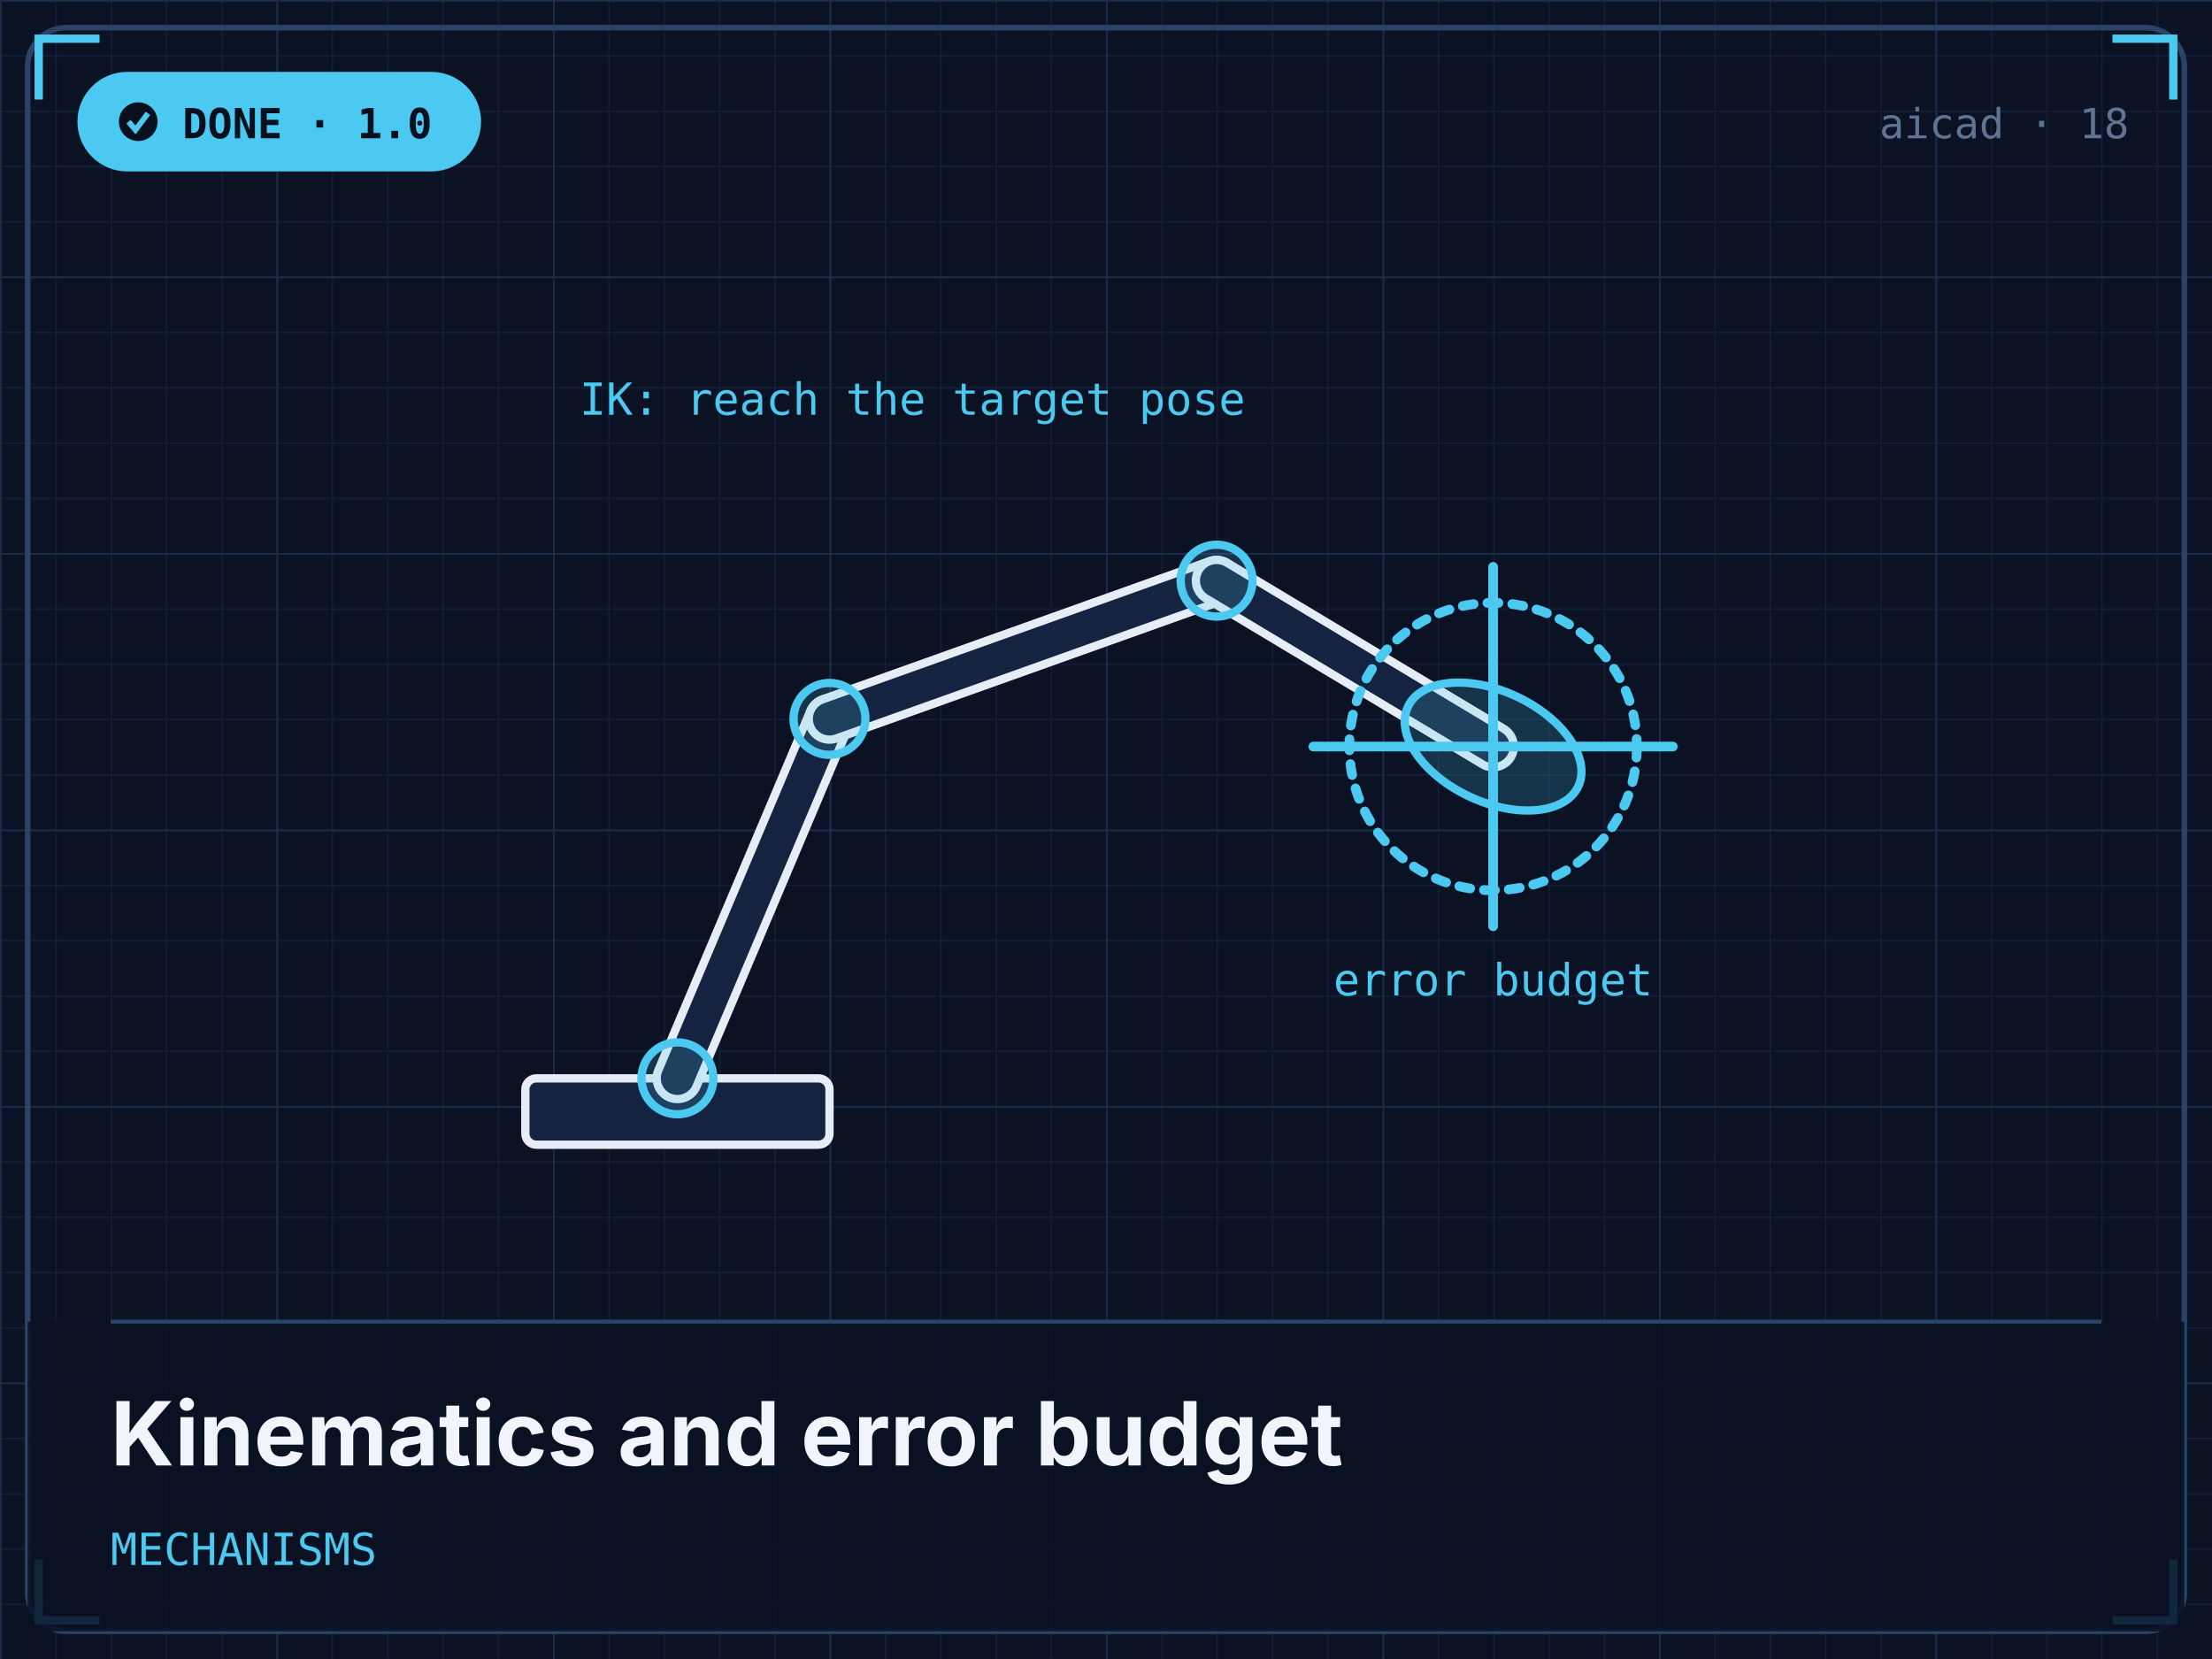
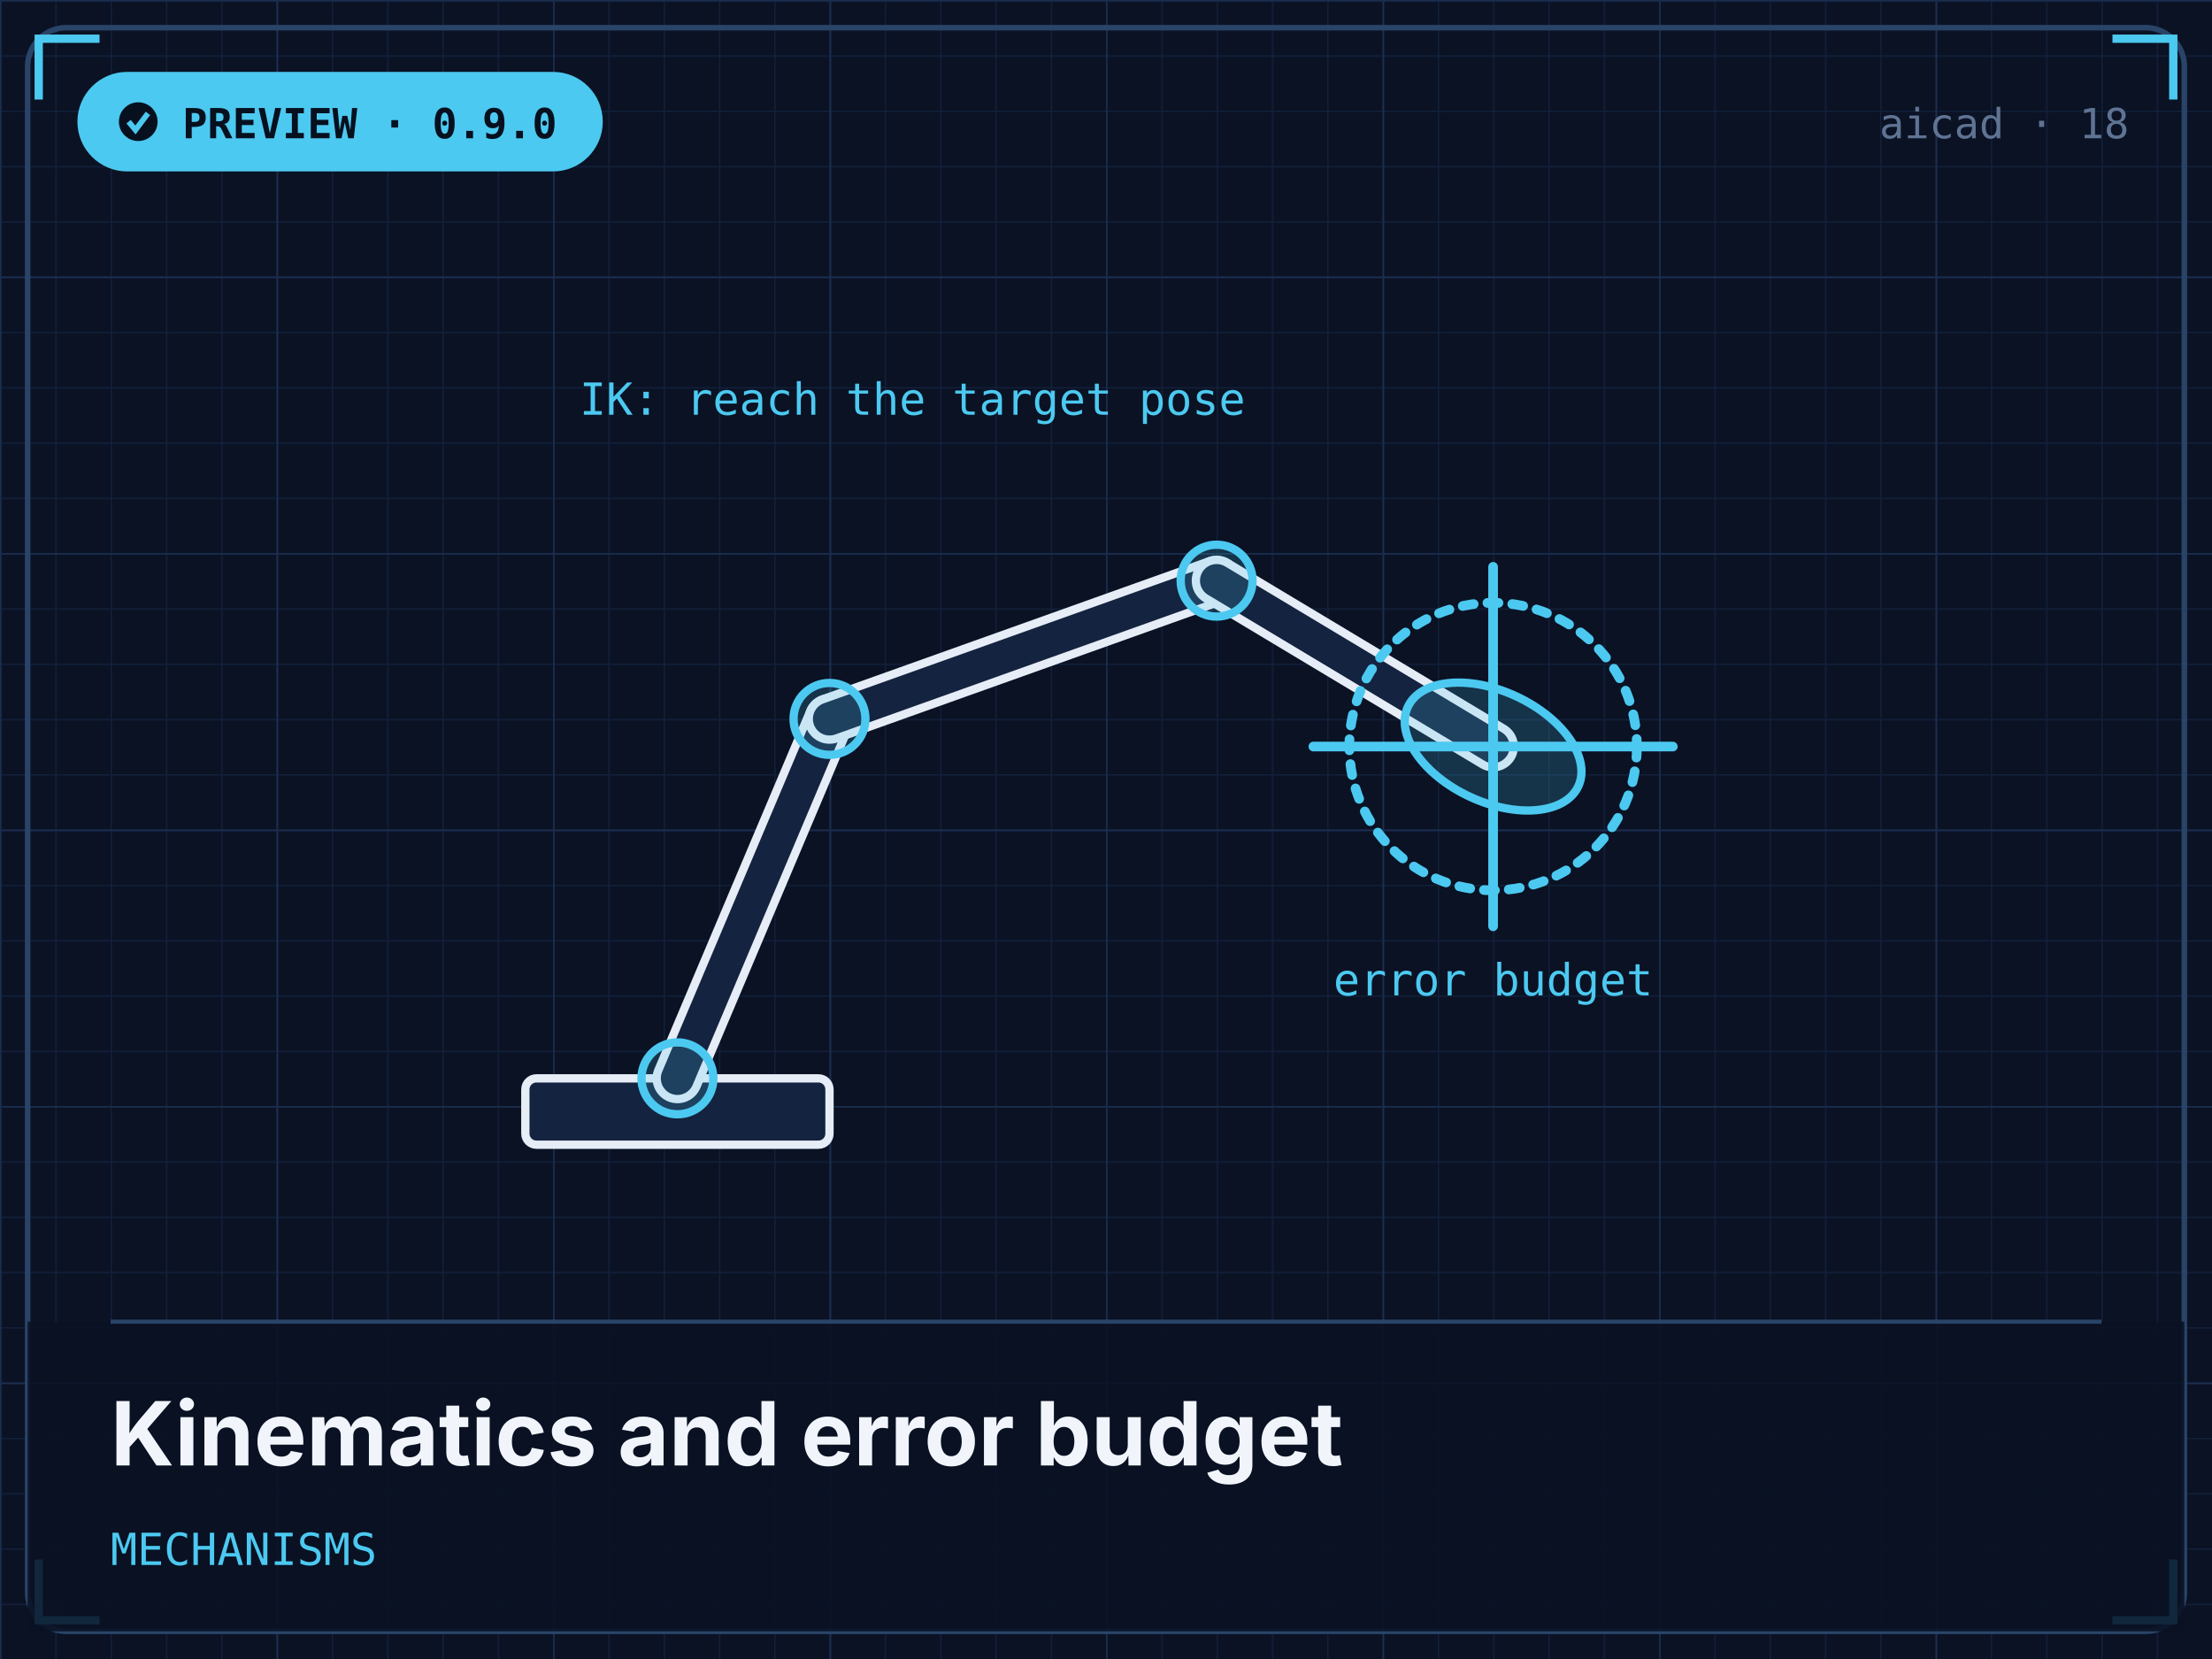
<svg xmlns="http://www.w3.org/2000/svg" width="800" height="600" viewBox="0 0 800 600" role="img" aria-label="Kinematics and error budget">
  <style>
.ln{fill:none;stroke:#e6edf7;stroke-width:3;stroke-linejoin:round;stroke-linecap:round}
.lf{fill:#14233f;stroke:#e6edf7;stroke-width:3;stroke-linejoin:round}
.lfi{fill:none;stroke:#14233f}
.lf2{fill:#0f1b33;stroke:#9fb3cf;stroke-width:2.5;stroke-linejoin:round}
.lf3{fill:#4cc9f0;fill-opacity:.35;stroke:#4cc9f0;stroke-width:3}
.fa{fill:#4cc9f0;fill-opacity:.18;stroke:#4cc9f0;stroke-width:3;stroke-linejoin:round}
.ac{fill:none;stroke:#4cc9f0;stroke-width:3.5;stroke-linecap:round;stroke-linejoin:round}
.ac-head{fill:#4cc9f0}
.af{fill:#4cc9f0}
.dm{stroke:#3a4d6b;stroke-width:2;fill:none}
.tl{fill:#e6edf7;font-family:'Inter','DejaVu Sans','Segoe UI',Arial,sans-serif;font-size:20px;font-weight:700}
.tm{fill:#4cc9f0;font-family:'JetBrains Mono','DejaVu Sans Mono',Consolas,monospace;font-size:16px}
.ts{fill:#9fb3cf;font-family:'Inter','DejaVu Sans','Segoe UI',Arial,sans-serif;font-size:14px}
.st-wip .lf,.st-wip .ln{stroke:#cbd5e1}
.st-next .lf{stroke:#4cc9f0;fill:#0f2440}
.st-next .ln{stroke:#4cc9f0}
.st-future .lf,.st-future .ln{stroke:#8aa0c0;stroke-dasharray:9 6}
.st-future .lf{fill:#101b31}
.st-future .lfi{stroke:#101b31;stroke-dasharray:none}
.st-next .lfi{stroke:#0f2440}
.st-future .lf2{stroke:#5f7393;stroke-dasharray:6 5}
.st-future .ac{stroke-opacity:.8}
.st-future .fa{fill-opacity:.09}
.mini text{display:none}
</style>
  <defs>
    <pattern id="gkinematics" width="20" height="20" patternUnits="userSpaceOnUse">
      <path d="M20 0H0V20" fill="none" stroke="#12203a" stroke-width="1" />
    </pattern>
    <pattern id="Gkinematics" width="100" height="100" patternUnits="userSpaceOnUse">
      <path d="M100 0H0V100" fill="none" stroke="#1a2c4c" stroke-width="1.2" />
    </pattern>
  </defs>
  <rect width="800" height="600" fill="#0a1224" />
  <rect width="800" height="600" fill="url(#gkinematics)" />
  <rect width="800" height="600" fill="url(#Gkinematics)" />
  <rect x="10" y="10" width="780" height="580" rx="14" fill="none" stroke="#2a4468" stroke-width="2" />
  <path d="M14,36 V14 H36" fill="none" stroke="#4cc9f0" stroke-width="3" />
  <path d="M786,36 V14 H764" fill="none" stroke="#4cc9f0" stroke-width="3" />
  <path d="M14,564 V586 H36" fill="none" stroke="#4cc9f0" stroke-width="3" />
  <path d="M786,564 V586 H764" fill="none" stroke="#4cc9f0" stroke-width="3" />
-   <rect x="28" y="26" width="146.0" height="36" rx="18" fill="#4cc9f0" />
+   <rect x="28" y="26" width="190.0" height="36" rx="18" fill="#4cc9f0" />
  <circle cx="50" cy="44" r="7" fill="#06101f" />
  <path d="M46.5,44 l2.5,3 l4.5,-6" stroke="#4cc9f0" stroke-width="2" fill="none" />
-   <text x="66" y="50" fill="#06101f" font-family="'JetBrains Mono','DejaVu Sans Mono',Consolas,monospace" font-size="15" font-weight="700">DONE · 1.0</text>
+   <text x="66" y="50" fill="#06101f" font-family="'JetBrains Mono','DejaVu Sans Mono',Consolas,monospace" font-size="15" font-weight="700">PREVIEW · 0.9.0</text>
  <text x="770" y="50" text-anchor="end" fill="#5f7393" font-family="'JetBrains Mono','DejaVu Sans Mono',Consolas,monospace" font-size="15">aicad · 18</text>
  <g class="st-done">
    <rect class="lf" x="190" y="390" width="110" height="24" rx="4" />
    <line class="lf" x1="245" y1="390" x2="300" y2="260" style="stroke-width:18;stroke-linecap:round" />
    <line class="lfi" x1="245" y1="390" x2="300" y2="260" style="stroke-width:12;stroke-linecap:round" />
    <line class="lf" x1="300" y1="260" x2="440" y2="210" style="stroke-width:18;stroke-linecap:round" />
    <line class="lfi" x1="300" y1="260" x2="440" y2="210" style="stroke-width:12;stroke-linecap:round" />
    <line class="lf" x1="440" y1="210" x2="540" y2="270" style="stroke-width:18;stroke-linecap:round" />
    <line class="lfi" x1="440" y1="210" x2="540" y2="270" style="stroke-width:12;stroke-linecap:round" />
    <circle class="fa" cx="245" cy="390" r="13" />
    <circle class="fa" cx="300" cy="260" r="13" />
    <circle class="fa" cx="440" cy="210" r="13" />
    <ellipse class="fa" cx="540" cy="270" rx="34" ry="20" transform="rotate(25 540 270)" />
    <circle class="ac" cx="540" cy="270" r="52" style="stroke-dasharray:4 5" />
    <line class="ac" x1="540" y1="205" x2="540" y2="335" />
    <line class="ac" x1="475" y1="270" x2="605" y2="270" />
    <text class="tm" x="540" y="360" text-anchor="middle">error budget</text>
    <text class="tm" x="330" y="150" text-anchor="middle">IK: reach the target pose</text>
  </g>
  <rect x="10" y="478" width="780" height="112" fill="#0a1224" fill-opacity=".88" />
  <line x1="40" y1="478" x2="760" y2="478" stroke="#2a4468" stroke-width="1.5" />
  <text x="40" y="530" fill="#f1f5fb" font-family="'Inter','DejaVu Sans','Segoe UI',Arial,sans-serif" font-size="32" font-weight="700">Kinematics and error budget</text>
  <text x="40" y="566" fill="#4cc9f0" font-family="'JetBrains Mono','DejaVu Sans Mono',Consolas,monospace" font-size="16">MECHANISMS</text>
</svg>
